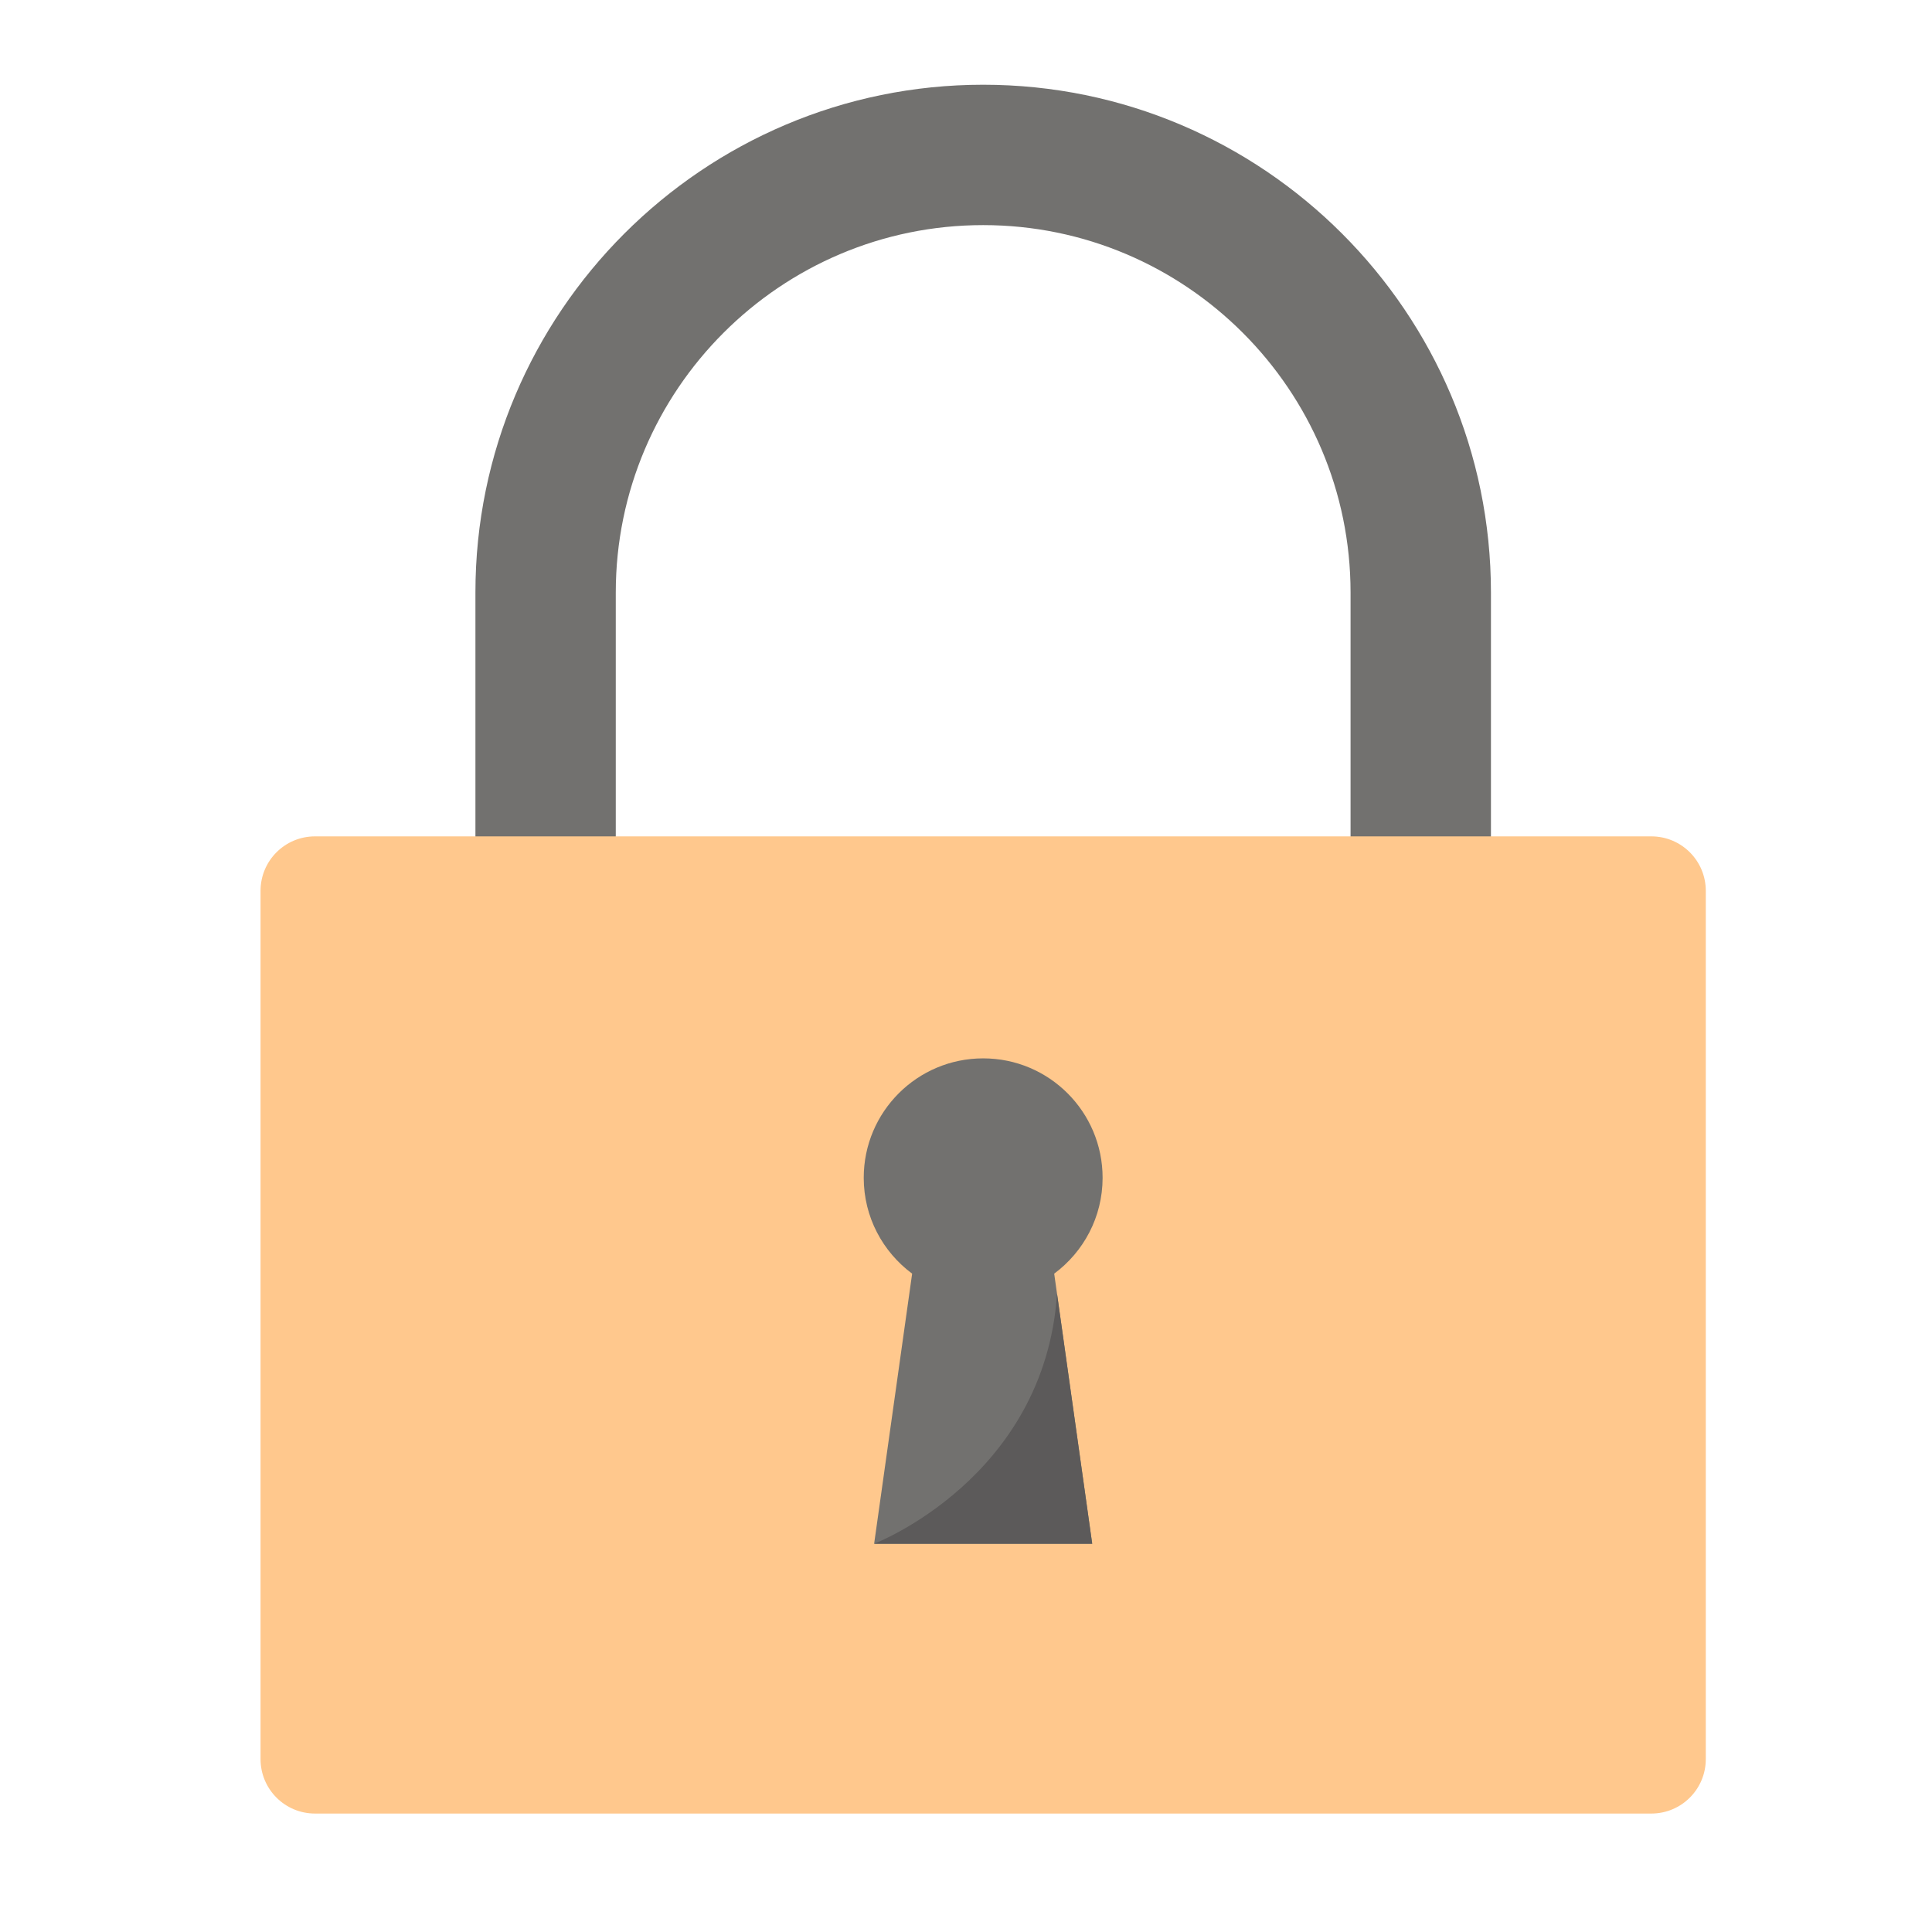
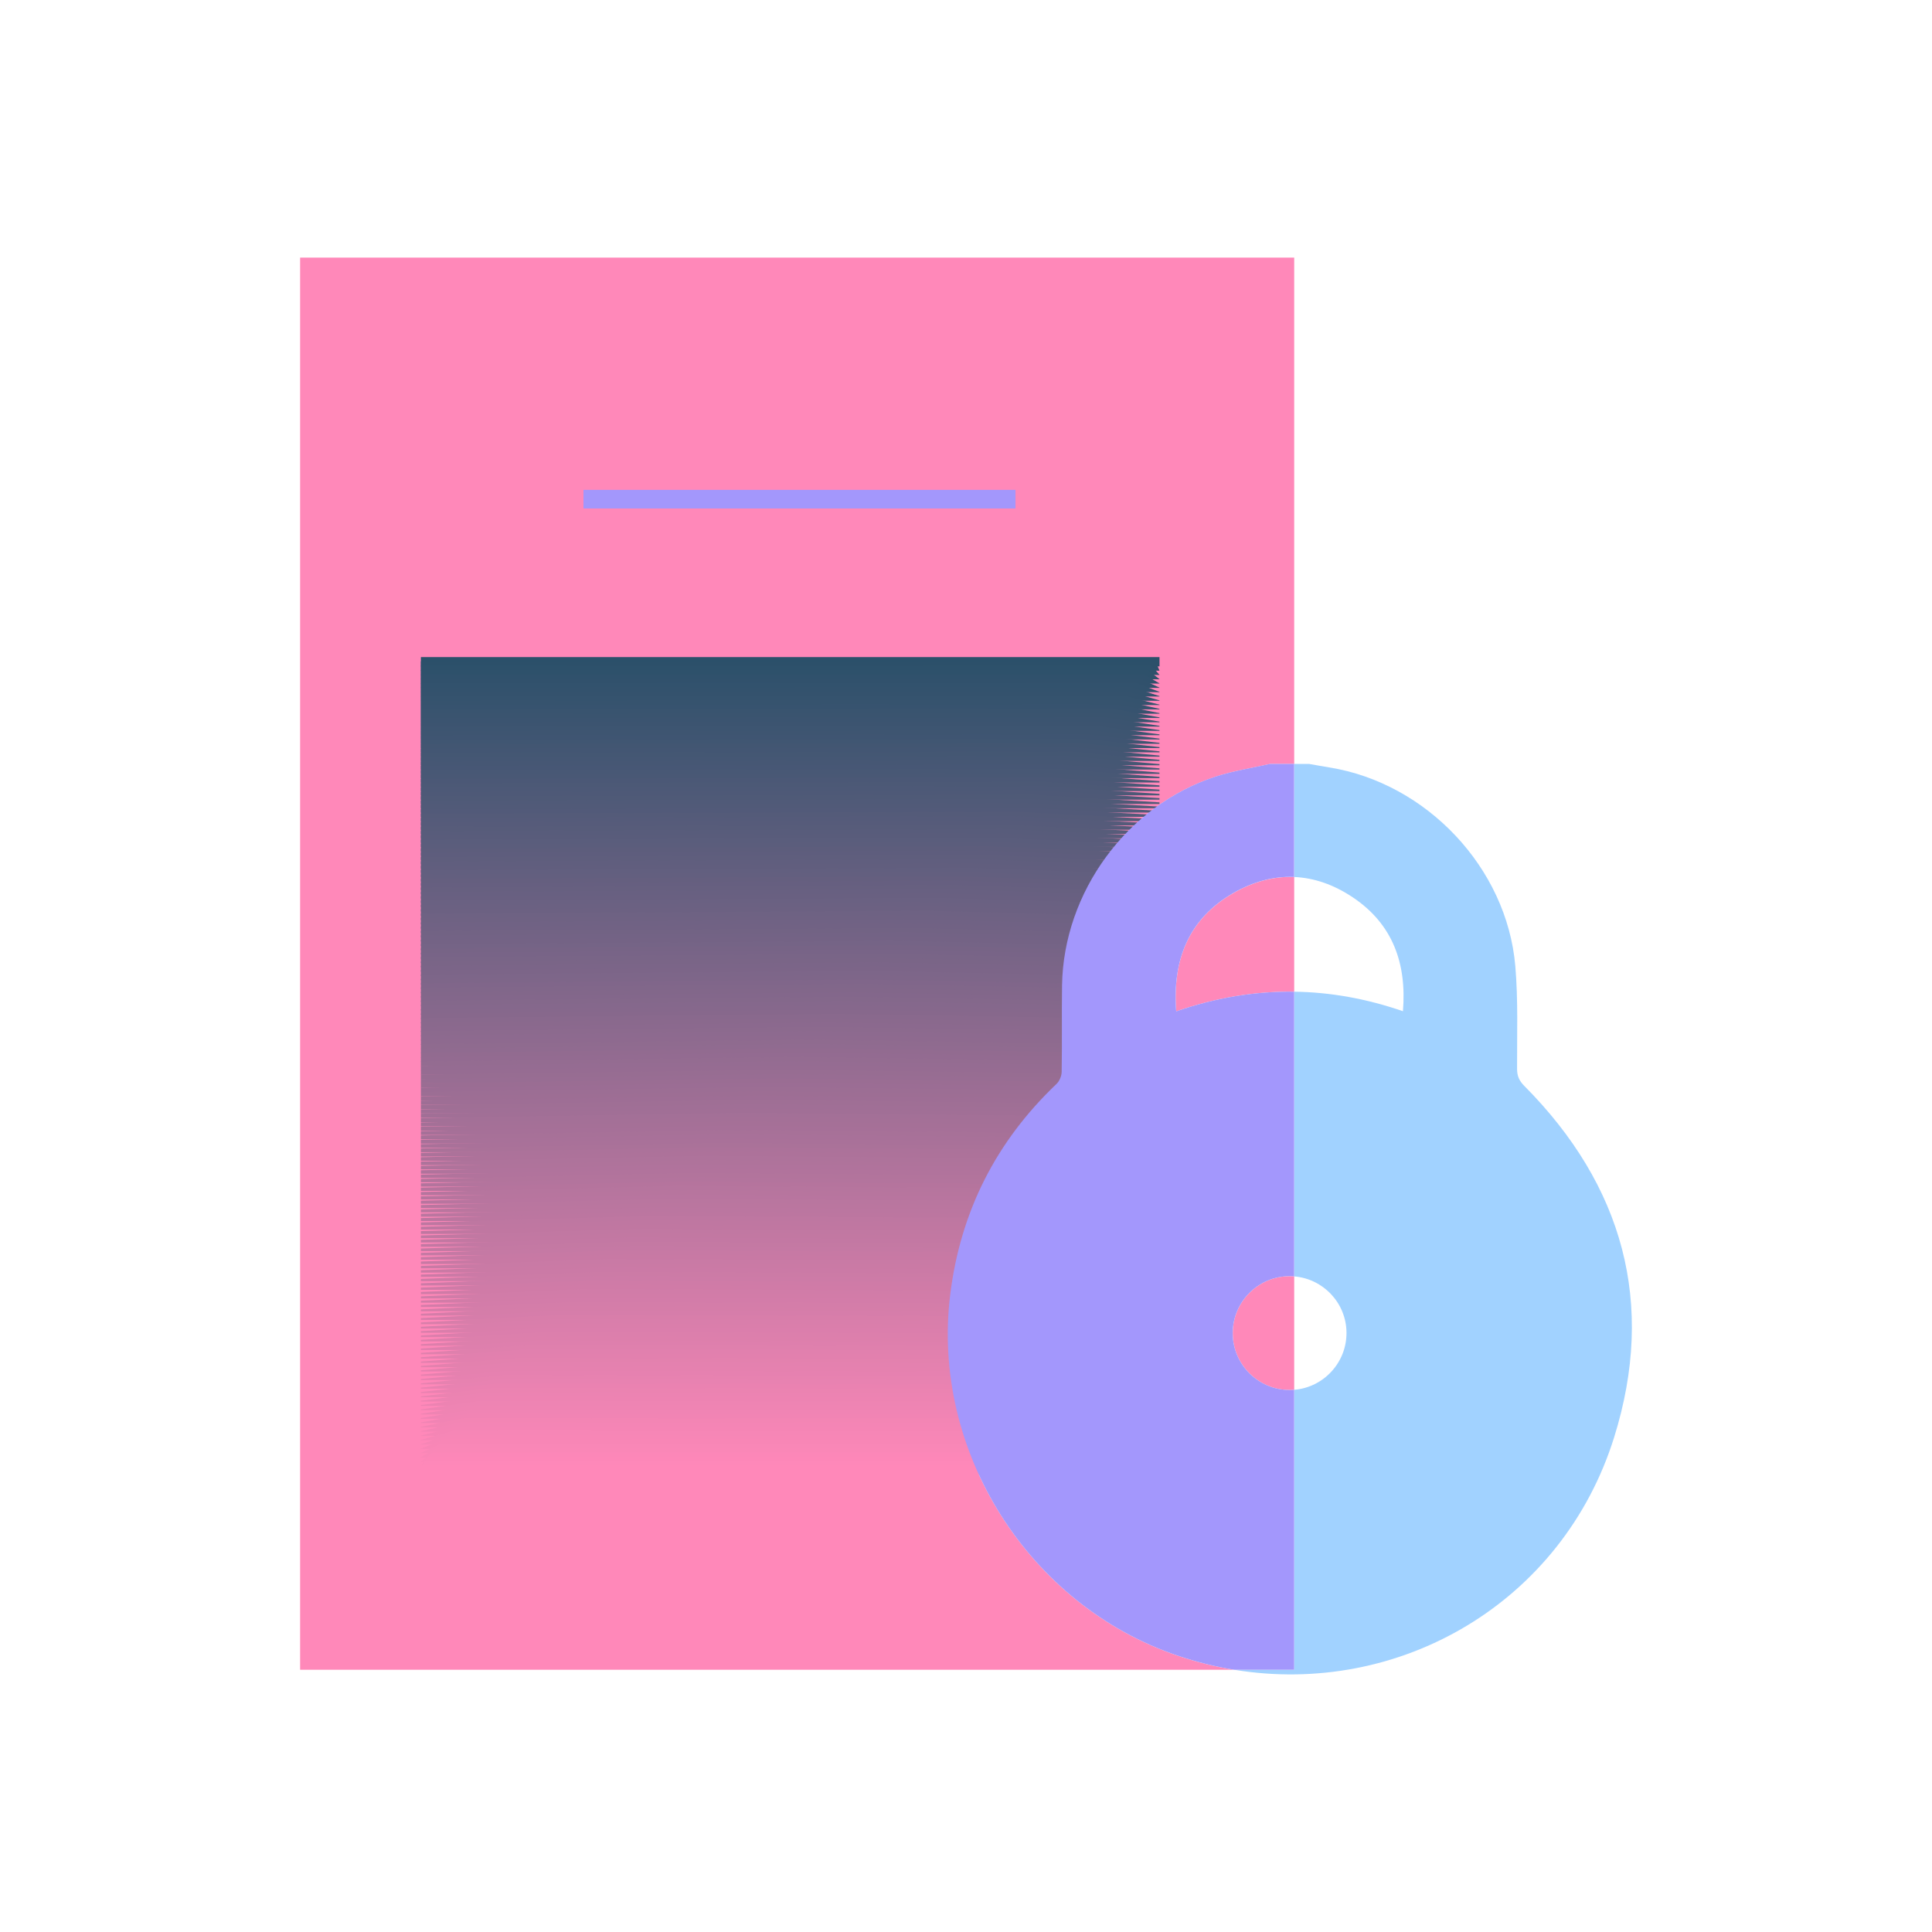
- <svg xmlns="http://www.w3.org/2000/svg" version="1.1" x="0px" y="0px" viewBox="0 0 1122 1122" style="enable-background:new 0 0 1122 1122;" xml:space="preserve">
+ <svg xmlns="http://www.w3.org/2000/svg" version="1.1" id="Capa_1" x="0px" y="0px" viewBox="0 0 900 900" style="enable-background:new 0 0 900 900;" xml:space="preserve">
  <style type="text/css">
- 	.st0{fill:#72716F;}
- 	.st1{fill:#FFC88D;}
- 	.st2{fill:#5C5A5A;}
+ 	.st0{fill:#FF88B9;}
+ 	.st1{fill:#A397FC;}
+ 	.st2{fill:#2B506A;}
+ 	.st3{fill:#2C506A;}
+ 	.st4{fill:#2D516B;}
+ 	.st5{fill:#2E516B;}
+ 	.st6{fill:#30516C;}
+ 	.st7{fill:#31516C;}
+ 	.st8{fill:#32526D;}
+ 	.st9{fill:#33526D;}
+ 	.st10{fill:#34526D;}
+ 	.st11{fill:#35536E;}
+ 	.st12{fill:#36536E;}
+ 	.st13{fill:#37536F;}
+ 	.st14{fill:#39546F;}
+ 	.st15{fill:#3A546F;}
+ 	.st16{fill:#3B5470;}
+ 	.st17{fill:#3C5470;}
+ 	.st18{fill:#3D5571;}
+ 	.st19{fill:#3E5571;}
+ 	.st20{fill:#3F5572;}
+ 	.st21{fill:#405672;}
+ 	.st22{fill:#425672;}
+ 	.st23{fill:#435673;}
+ 	.st24{fill:#445773;}
+ 	.st25{fill:#455774;}
+ 	.st26{fill:#465774;}
+ 	.st27{fill:#475775;}
+ 	.st28{fill:#485875;}
+ 	.st29{fill:#495875;}
+ 	.st30{fill:#4B5876;}
+ 	.st31{fill:#4C5976;}
+ 	.st32{fill:#4D5977;}
+ 	.st33{fill:#4E5977;}
+ 	.st34{fill:#4F5A77;}
+ 	.st35{fill:#505A78;}
+ 	.st36{fill:#515A78;}
+ 	.st37{fill:#525A79;}
+ 	.st38{fill:#545B79;}
+ 	.st39{fill:#555B7A;}
+ 	.st40{fill:#565B7A;}
+ 	.st41{fill:#575C7A;}
+ 	.st42{fill:#585C7B;}
+ 	.st43{fill:#595C7B;}
+ 	.st44{fill:#5A5D7C;}
+ 	.st45{fill:#5B5D7C;}
+ 	.st46{fill:#5D5D7C;}
+ 	.st47{fill:#5E5D7D;}
+ 	.st48{fill:#5F5E7D;}
+ 	.st49{fill:#605E7E;}
+ 	.st50{fill:#615E7E;}
+ 	.st51{fill:#625F7F;}
+ 	.st52{fill:#635F7F;}
+ 	.st53{fill:#655F7F;}
+ 	.st54{fill:#665F80;}
+ 	.st55{fill:#676080;}
+ 	.st56{fill:#686081;}
+ 	.st57{fill:#696081;}
+ 	.st58{fill:#6A6182;}
+ 	.st59{fill:#6B6182;}
+ 	.st60{fill:#6C6182;}
+ 	.st61{fill:#6E6283;}
+ 	.st62{fill:#6F6283;}
+ 	.st63{fill:#706284;}
+ 	.st64{fill:#716284;}
+ 	.st65{fill:#726384;}
+ 	.st66{fill:#736385;}
+ 	.st67{fill:#746385;}
+ 	.st68{fill:#756486;}
+ 	.st69{fill:#776486;}
+ 	.st70{fill:#786487;}
+ 	.st71{fill:#796587;}
+ 	.st72{fill:#7A6587;}
+ 	.st73{fill:#7B6588;}
+ 	.st74{fill:#7C6588;}
+ 	.st75{fill:#7D6689;}
+ 	.st76{fill:#7E6689;}
+ 	.st77{fill:#80668A;}
+ 	.st78{fill:#81678A;}
+ 	.st79{fill:#82678A;}
+ 	.st80{fill:#83678B;}
+ 	.st81{fill:#84688B;}
+ 	.st82{fill:#85688C;}
+ 	.st83{fill:#86688C;}
+ 	.st84{fill:#87688C;}
+ 	.st85{fill:#89698D;}
+ 	.st86{fill:#8A698D;}
+ 	.st87{fill:#8B698E;}
+ 	.st88{fill:#8C6A8E;}
+ 	.st89{fill:#8D6A8F;}
+ 	.st90{fill:#8E6A8F;}
+ 	.st91{fill:#8F6B8F;}
+ 	.st92{fill:#906B90;}
+ 	.st93{fill:#926B90;}
+ 	.st94{fill:#936B91;}
+ 	.st95{fill:#946C91;}
+ 	.st96{fill:#956C92;}
+ 	.st97{fill:#966C92;}
+ 	.st98{fill:#976D92;}
+ 	.st99{fill:#986D93;}
+ 	.st100{fill:#9A6D93;}
+ 	.st101{fill:#9B6D94;}
+ 	.st102{fill:#9C6E94;}
+ 	.st103{fill:#9D6E94;}
+ 	.st104{fill:#9E6E95;}
+ 	.st105{fill:#9F6F95;}
+ 	.st106{fill:#A06F96;}
+ 	.st107{fill:#A16F96;}
+ 	.st108{fill:#A37097;}
+ 	.st109{fill:#A47097;}
+ 	.st110{fill:#A57097;}
+ 	.st111{fill:#A67098;}
+ 	.st112{fill:#A77198;}
+ 	.st113{fill:#A87199;}
+ 	.st114{fill:#A97199;}
+ 	.st115{fill:#AA7299;}
+ 	.st116{fill:#AC729A;}
+ 	.st117{fill:#AD729A;}
+ 	.st118{fill:#AE739B;}
+ 	.st119{fill:#AF739B;}
+ 	.st120{fill:#B0739C;}
+ 	.st121{fill:#B1739C;}
+ 	.st122{fill:#B2749C;}
+ 	.st123{fill:#B3749D;}
+ 	.st124{fill:#B5749D;}
+ 	.st125{fill:#B6759E;}
+ 	.st126{fill:#B7759E;}
+ 	.st127{fill:#B8759F;}
+ 	.st128{fill:#B9769F;}
+ 	.st129{fill:#BA769F;}
+ 	.st130{fill:#BB76A0;}
+ 	.st131{fill:#BC76A0;}
+ 	.st132{fill:#BE77A1;}
+ 	.st133{fill:#BF77A1;}
+ 	.st134{fill:#C077A1;}
+ 	.st135{fill:#C178A2;}
+ 	.st136{fill:#C278A2;}
+ 	.st137{fill:#C378A3;}
+ 	.st138{fill:#C479A3;}
+ 	.st139{fill:#C579A4;}
+ 	.st140{fill:#C779A4;}
+ 	.st141{fill:#C879A4;}
+ 	.st142{fill:#C97AA5;}
+ 	.st143{fill:#CA7AA5;}
+ 	.st144{fill:#CB7AA6;}
+ 	.st145{fill:#CC7BA6;}
+ 	.st146{fill:#CD7BA7;}
+ 	.st147{fill:#CF7BA7;}
+ 	.st148{fill:#D07BA7;}
+ 	.st149{fill:#D17CA8;}
+ 	.st150{fill:#D27CA8;}
+ 	.st151{fill:#D37CA9;}
+ 	.st152{fill:#D47DA9;}
+ 	.st153{fill:#D57DA9;}
+ 	.st154{fill:#D67DAA;}
+ 	.st155{fill:#D87EAA;}
+ 	.st156{fill:#D97EAB;}
+ 	.st157{fill:#DA7EAB;}
+ 	.st158{fill:#DB7EAC;}
+ 	.st159{fill:#DC7FAC;}
+ 	.st160{fill:#DD7FAC;}
+ 	.st161{fill:#DE7FAD;}
+ 	.st162{fill:#DF80AD;}
+ 	.st163{fill:#E180AE;}
+ 	.st164{fill:#E280AE;}
+ 	.st165{fill:#E381AE;}
+ 	.st166{fill:#E481AF;}
+ 	.st167{fill:#E581AF;}
+ 	.st168{fill:#E681B0;}
+ 	.st169{fill:#E782B0;}
+ 	.st170{fill:#E882B1;}
+ 	.st171{fill:#EA82B1;}
+ 	.st172{fill:#EB83B1;}
+ 	.st173{fill:#EC83B2;}
+ 	.st174{fill:#ED83B2;}
+ 	.st175{fill:#EE84B3;}
+ 	.st176{fill:#EF84B3;}
+ 	.st177{fill:#F084B4;}
+ 	.st178{fill:#F184B4;}
+ 	.st179{fill:#F385B4;}
+ 	.st180{fill:#F485B5;}
+ 	.st181{fill:#F585B5;}
+ 	.st182{fill:#F686B6;}
+ 	.st183{fill:#F786B6;}
+ 	.st184{fill:#F886B6;}
+ 	.st185{fill:#F987B7;}
+ 	.st186{fill:#FA87B7;}
+ 	.st187{fill:#FC87B8;}
+ 	.st188{fill:#FD87B8;}
+ 	.st189{fill:#FE88B9;}
+ 	.st190{fill:#A1D2FF;}
</style>
-   <g id="BG">
- </g>
-   <g id="Object">
+   <g>
+     <path class="st0" d="M602.89,120v235.87h-11.25c-8.44,1.93-17.07,3.2-25.27,5.89c-41.35,13.42-70.96,53.86-71.6,97.36   c-0.19,13.39,0.04,26.79-0.17,40.18c-0.02,1.9-1,4.31-2.38,5.63c-28.2,26.81-44.75,59.46-49.53,98.05   c-9.07,72.99,36.42,144.98,106.29,168.42c8.61,2.9,17.29,5.04,25.95,6.45H139.8V120H602.89z" />
+     <path class="st0" d="M602.89,408.54v53.43c-18.26-0.26-36.57,2.79-54.96,9.15c-1.82-24,5.8-43.17,26.7-55.14   C583.99,410.62,593.49,408.15,602.89,408.54z" />
+     <path class="st0" d="M600.77,594.49c0.71,0,1.43,0.04,2.12,0.11v52.82c-0.65,0.07-1.3,0.09-1.97,0.09   c-14.65,0.09-26.64-11.79-26.66-26.42C574.21,606.43,586.14,594.49,600.77,594.49z" />
+     <rect x="271.8" y="228.2" class="st1" width="201.25" height="8.66" />
    <g>
-       <g id="XMLID_38_">
-         <g id="XMLID_42_">
-           <g id="XMLID_45_">
-             <path id="XMLID_49_" class="st0" d="M865.85,613.63h-81.52V344.09c0-117.65-95.71-213.36-213.36-213.36       s-213.36,95.71-213.36,213.36v269.55h-81.51V344.09c0-162.6,132.28-294.88,294.88-294.88s294.88,132.28,294.88,294.88V613.63z" />
-           </g>
-           <g id="XMLID_43_">
-             <path id="XMLID_44_" class="st1" d="M990.63,1021.6c0,17.46-14.15,31.61-31.61,31.61h-776.1c-17.46,0-31.61-14.15-31.61-31.61       V517.33c0-17.46,14.15-31.61,31.61-31.61h776.1c17.46,0,31.61,14.15,31.61,31.61V1021.6z" />
-           </g>
-         </g>
-       </g>
-       <path class="st0" d="M640.33,684c0-38.31-31.05-69.36-69.36-69.36c-38.31,0-69.36,31.05-69.36,69.36    c0,22.84,11.08,43.03,28.11,55.67l-22.07,156.84h126.64l-22.07-156.84C629.25,727.04,640.33,706.84,640.33,684z" />
-       <path class="st2" d="M507.65,896.51c0,0,98.96-37.86,106.22-145.12l20.42,145.12H507.65z" />
+       <rect x="196.07" y="306.1" class="st2" width="344.07" height="4.33" />
+       <polygon class="st3" points="538.3,308.1 540.13,312.4 540.13,312.43 196.07,312.43 196.07,308.12   " />
+       <polygon class="st4" points="536.47,310.1 540.13,314.38 540.13,314.43 196.07,314.43 196.07,310.15   " />
+       <polygon class="st5" points="534.64,312.11 540.13,316.36 540.13,316.43 196.07,316.43 196.07,312.18   " />
+       <polygon class="st6" points="532.81,314.11 540.13,318.34 540.13,318.44 196.07,318.44 196.07,314.2   " />
+       <polygon class="st7" points="530.98,316.11 540.13,320.32 540.13,320.44 196.07,320.44 196.07,316.23   " />
+       <polygon class="st8" points="529.15,318.11 540.13,322.3 540.13,322.44 196.07,322.44 196.07,318.25   " />
+       <polygon class="st9" points="527.32,320.12 540.13,324.28 540.13,324.45 196.07,324.45 196.07,320.28   " />
+       <polygon class="st10" points="525.49,322.12 540.13,326.26 540.13,326.45 196.07,326.45 196.07,322.3   " />
+       <polygon class="st11" points="523.66,324.12 540.13,328.24 540.13,328.45 196.07,328.45 196.07,324.33   " />
+       <polygon class="st12" points="521.83,326.13 540.13,330.22 540.13,330.45 196.07,330.45 196.07,326.36   " />
+       <polygon class="st13" points="520,328.13 540.13,332.2 540.13,332.46 196.07,332.46 196.07,328.38   " />
+       <polygon class="st14" points="518.17,330.13 540.13,334.18 540.13,334.46 196.07,334.46 196.07,330.41   " />
+       <polygon class="st15" points="516.34,332.13 540.13,336.16 540.13,336.46 196.07,336.46 196.07,332.43   " />
+       <polygon class="st16" points="514.51,334.14 540.13,338.14 540.13,338.47 196.07,338.47 196.07,334.46   " />
+       <polygon class="st17" points="512.68,336.14 540.13,340.12 540.13,340.47 196.07,340.47 196.07,336.48   " />
+       <polygon class="st18" points="510.85,338.14 540.13,342.1 540.13,342.47 196.07,342.47 196.07,338.51   " />
+       <polygon class="st19" points="509.02,340.15 540.13,344.08 540.13,344.47 196.07,344.47 196.07,340.54   " />
+       <polygon class="st20" points="507.19,342.15 540.13,346.06 540.13,346.48 196.07,346.48 196.07,342.56   " />
+       <polygon class="st21" points="505.36,344.15 540.13,348.03 540.13,348.48 196.07,348.48 196.07,344.59   " />
+       <polygon class="st22" points="503.53,346.15 540.13,350.01 540.13,350.48 196.07,350.48 196.07,346.61   " />
+       <polygon class="st23" points="501.7,348.16 540.13,351.99 540.13,352.48 196.07,352.48 196.07,348.64   " />
+       <polygon class="st24" points="499.87,350.16 540.13,353.97 540.13,354.49 196.07,354.49 196.07,350.67   " />
+       <polygon class="st25" points="498.04,352.16 540.13,355.95 540.13,356.49 196.07,356.49 196.07,352.69   " />
+       <polygon class="st26" points="496.21,354.17 540.13,357.93 540.13,358.49 196.07,358.49 196.07,354.72   " />
+       <polygon class="st27" points="494.38,356.17 540.13,359.91 540.13,360.5 196.07,360.5 196.07,356.74   " />
+       <polygon class="st28" points="492.55,358.17 540.13,361.89 540.13,362.5 196.07,362.5 196.07,358.77   " />
+       <polygon class="st29" points="490.72,360.17 540.13,363.87 540.13,364.5 196.07,364.5 196.07,360.79   " />
+       <polygon class="st30" points="488.89,362.18 540.13,365.85 540.13,366.5 196.07,366.5 196.07,362.82   " />
+       <polygon class="st31" points="487.06,364.18 540.13,367.83 540.13,368.51 196.07,368.51 196.07,364.85   " />
+       <polygon class="st32" points="485.23,366.18 540.13,369.81 540.13,370.51 196.07,370.51 196.07,366.87   " />
+       <polygon class="st33" points="483.4,368.18 540.13,371.79 540.13,372.51 196.07,372.51 196.07,368.9   " />
+       <polygon class="st34" points="481.57,370.19 540.13,373.77 540.13,374.52 196.07,374.52 196.07,370.92   " />
+       <polygon class="st35" points="479.74,372.19 540.13,375.75 540.13,376.52 196.07,376.52 196.07,372.95   " />
+       <polygon class="st36" points="477.91,374.19 540.13,377.73 540.13,378.52 196.07,378.52 196.07,374.97   " />
+       <polygon class="st37" points="476.08,376.2 540.13,379.71 540.13,380.52 196.07,380.52 196.07,377   " />
+       <polygon class="st38" points="474.25,378.2 540.13,381.69 540.13,382.53 196.07,382.53 196.07,379.03   " />
+       <polygon class="st39" points="472.42,380.2 540.13,383.67 540.13,384.53 196.07,384.53 196.07,381.05   " />
+       <polygon class="st40" points="470.59,382.2 540.13,385.65 540.13,386.53 196.07,386.53 196.07,383.08   " />
+       <polygon class="st41" points="468.76,384.21 540.13,387.63 540.13,388.53 196.07,388.53 196.07,385.1   " />
+       <polygon class="st42" points="466.93,386.21 540.13,389.61 540.13,390.54 196.07,390.54 196.07,387.13   " />
+       <polygon class="st43" points="465.1,388.21 540.13,391.59 540.13,392.54 196.07,392.54 196.07,389.15   " />
+       <polygon class="st44" points="463.27,390.22 540.13,393.57 540.13,394.54 196.07,394.54 196.07,391.18   " />
+       <polygon class="st45" points="461.44,392.22 540.13,395.55 540.13,396.55 196.07,396.55 196.07,393.21   " />
+       <polygon class="st46" points="459.61,394.22 540.13,397.53 540.13,398.55 196.07,398.55 196.07,395.23   " />
+       <polygon class="st47" points="457.78,396.22 540.13,399.51 540.13,400.55 196.07,400.55 196.07,397.26   " />
+       <polygon class="st48" points="455.95,398.23 540.13,401.49 540.13,402.55 196.07,402.55 196.07,399.28   " />
+       <polygon class="st49" points="454.12,400.23 540.13,403.47 540.13,404.56 196.07,404.56 196.07,401.31   " />
+       <polygon class="st50" points="452.29,402.23 540.13,405.45 540.13,406.56 196.07,406.56 196.07,403.34   " />
+       <polygon class="st51" points="450.46,404.23 540.13,407.43 540.13,408.56 196.07,408.56 196.07,405.36   " />
+       <polygon class="st52" points="448.63,406.24 540.13,409.41 540.13,410.57 196.07,410.57 196.07,407.39   " />
+       <polygon class="st53" points="446.79,408.24 540.13,411.39 540.13,412.57 196.07,412.57 196.07,409.41   " />
+       <polygon class="st54" points="444.96,410.24 540.13,413.37 540.13,414.57 196.07,414.57 196.07,411.44   " />
+       <polygon class="st55" points="443.13,412.25 540.13,415.35 540.13,416.57 196.07,416.57 196.07,413.46   " />
+       <polygon class="st56" points="441.3,414.25 540.13,417.33 540.13,418.58 196.07,418.58 196.07,415.49   " />
+       <polygon class="st57" points="439.47,416.25 540.13,419.31 540.13,420.58 196.07,420.58 196.07,417.52   " />
+       <polygon class="st58" points="437.64,418.25 540.13,421.29 540.13,422.58 196.07,422.58 196.07,419.54   " />
+       <polygon class="st59" points="435.81,420.26 540.13,423.27 540.13,424.58 196.07,424.58 196.07,421.57   " />
+       <polygon class="st60" points="433.98,422.26 540.13,425.25 540.13,426.59 196.07,426.59 196.07,423.59   " />
+       <polygon class="st61" points="432.15,424.26 540.13,427.23 540.13,428.59 196.07,428.59 196.07,425.62   " />
+       <polygon class="st62" points="430.32,426.27 540.13,429.21 540.13,430.59 196.07,430.59 196.07,427.64   " />
+       <polygon class="st63" points="428.49,428.27 540.13,431.19 540.13,432.6 196.07,432.6 196.07,429.67   " />
+       <polygon class="st64" points="426.66,430.27 540.13,433.17 540.13,434.6 196.07,434.6 196.07,431.7   " />
+       <polygon class="st65" points="424.83,432.27 540.13,435.15 540.13,436.6 196.07,436.6 196.07,433.72   " />
+       <polygon class="st66" points="423,434.28 540.13,437.13 540.13,438.6 196.07,438.6 196.07,435.75   " />
+       <polygon class="st67" points="421.17,436.28 540.13,439.11 540.13,440.61 196.07,440.61 196.07,437.77   " />
+       <polygon class="st68" points="419.34,438.28 540.13,441.09 540.13,442.61 196.07,442.61 196.07,439.8   " />
+       <polygon class="st69" points="417.51,440.29 540.13,443.07 540.13,444.61 196.07,444.61 196.07,441.82   " />
+       <polygon class="st70" points="415.68,442.29 540.13,445.05 540.13,446.62 196.07,446.62 196.07,443.85   " />
+       <polygon class="st71" points="413.85,444.29 540.13,447.03 540.13,448.62 196.07,448.62 196.07,445.88   " />
+       <polygon class="st72" points="412.02,446.29 540.13,449.01 540.13,450.62 196.07,450.62 196.07,447.9   " />
+       <polygon class="st73" points="410.19,448.3 540.13,450.98 540.13,452.62 196.07,452.62 196.07,449.93   " />
+       <polygon class="st74" points="408.36,450.3 540.13,452.96 540.13,454.63 196.07,454.63 196.07,451.95   " />
+       <polygon class="st75" points="406.53,452.3 540.13,454.94 540.13,456.63 196.07,456.63 196.07,453.98   " />
+       <polygon class="st76" points="404.7,454.3 540.13,456.92 540.13,458.63 196.07,458.63 196.07,456.01   " />
+       <polygon class="st77" points="402.87,456.31 540.13,458.9 540.13,460.64 196.07,460.64 196.07,458.03   " />
+       <polygon class="st78" points="401.04,458.31 540.13,460.88 540.13,462.64 196.07,462.64 196.07,460.06   " />
+       <polygon class="st79" points="399.21,460.31 540.13,462.86 540.13,464.64 196.07,464.64 196.07,462.08   " />
+       <polygon class="st80" points="397.38,462.32 540.13,464.84 540.13,466.64 196.07,466.64 196.07,464.11   " />
+       <polygon class="st81" points="395.55,464.32 540.13,466.82 540.13,468.65 196.07,468.65 196.07,466.13   " />
+       <polygon class="st82" points="393.72,466.32 540.13,468.8 540.13,470.65 196.07,470.65 196.07,468.16   " />
+       <polygon class="st83" points="391.89,468.32 540.13,470.78 540.13,472.65 196.07,472.65 196.07,470.19   " />
+       <polygon class="st84" points="390.06,470.33 540.13,472.76 540.13,474.65 196.07,474.65 196.07,472.21   " />
+       <polygon class="st85" points="388.23,472.33 540.13,474.74 540.13,476.66 196.07,476.66 196.07,474.24   " />
+       <polygon class="st86" points="386.4,474.33 540.13,476.72 540.13,478.66 196.07,478.66 196.07,476.26   " />
+       <polygon class="st87" points="384.57,476.34 540.13,478.7 540.13,480.66 196.07,480.66 196.07,478.29   " />
+       <polygon class="st88" points="382.74,478.34 540.13,480.68 540.13,482.67 196.07,482.67 196.07,480.31   " />
+       <polygon class="st89" points="380.91,480.34 540.13,482.66 540.13,484.67 196.07,484.67 196.07,482.34   " />
+       <polygon class="st90" points="379.08,482.34 540.13,484.64 540.13,486.67 196.07,486.67 196.07,484.37   " />
+       <polygon class="st91" points="377.25,484.35 540.13,486.62 540.13,488.67 196.07,488.67 196.07,486.39   " />
+       <polygon class="st92" points="375.42,486.35 540.13,488.6 540.13,490.68 196.07,490.68 196.07,488.42   " />
+       <polygon class="st93" points="373.59,488.35 540.13,490.58 540.13,492.68 196.07,492.68 196.07,490.44   " />
+       <polygon class="st94" points="371.76,490.35 540.13,492.56 540.13,494.68 196.07,494.68 196.07,492.47   " />
+       <polygon class="st95" points="369.93,492.36 540.13,494.54 540.13,496.69 196.07,496.69 196.07,494.49   " />
+       <polygon class="st96" points="368.1,494.36 540.13,496.52 540.13,498.69 196.07,498.69 196.07,496.52   " />
+       <polygon class="st97" points="366.27,496.36 540.13,498.5 540.13,500.69 196.07,500.69 196.07,498.55   " />
+       <polygon class="st98" points="364.44,498.37 540.13,500.48 540.13,502.69 196.07,502.69 196.07,500.57   " />
+       <polygon class="st99" points="362.61,500.37 540.13,502.46 540.13,504.7 196.07,504.7 196.07,502.6   " />
+       <polygon class="st100" points="360.78,502.37 540.13,504.44 540.13,506.7 196.07,506.7 196.07,504.62   " />
+       <polygon class="st101" points="358.95,504.37 540.13,506.42 540.13,508.7 196.07,508.7 196.07,506.65   " />
+       <polygon class="st102" points="357.12,506.38 540.13,508.4 540.13,510.7 196.07,510.7 196.07,508.68   " />
+       <polygon class="st103" points="355.29,508.38 540.13,510.38 540.13,512.71 196.07,512.71 196.07,510.7   " />
+       <polygon class="st104" points="353.46,510.38 540.13,512.36 540.13,514.71 196.07,514.71 196.07,512.73   " />
+       <polygon class="st105" points="351.63,512.39 540.13,514.34 540.13,516.71 196.07,516.71 196.07,514.75   " />
+       <polygon class="st106" points="349.8,514.39 540.13,516.32 540.13,518.72 196.07,518.72 196.07,516.78   " />
+       <polygon class="st107" points="347.97,516.39 540.13,518.3 540.13,520.72 196.07,520.72 196.07,518.8   " />
+       <polygon class="st108" points="346.14,518.39 540.13,520.28 540.13,522.72 196.07,522.72 196.07,520.83   " />
+       <polygon class="st109" points="344.31,520.4 540.13,522.26 540.13,524.72 196.07,524.72 196.07,522.86   " />
+       <polygon class="st110" points="342.48,522.4 540.13,524.24 540.13,526.73 196.07,526.73 196.07,524.88   " />
+       <polygon class="st111" points="340.65,524.4 540.13,526.22 540.13,528.73 196.07,528.73 196.07,526.91   " />
+       <polygon class="st112" points="338.82,526.4 540.13,528.2 540.13,530.73 196.07,530.73 196.07,528.93   " />
+       <polygon class="st113" points="336.99,528.41 540.13,530.18 540.13,532.74 196.07,532.74 196.07,530.96   " />
+       <polygon class="st114" points="335.16,530.41 540.13,532.16 540.13,534.74 196.07,534.74 196.07,532.98   " />
+       <polygon class="st115" points="333.33,532.41 540.13,534.14 540.13,536.74 196.07,536.74 196.07,535.01   " />
+       <polygon class="st116" points="331.5,534.42 540.13,536.12 540.13,538.74 196.07,538.74 196.07,537.04   " />
+       <polygon class="st117" points="329.67,536.42 540.13,538.1 540.13,540.75 196.07,540.75 196.07,539.06   " />
+       <polygon class="st118" points="327.84,538.42 540.13,540.08 540.13,542.75 196.07,542.75 196.07,541.09   " />
+       <polygon class="st119" points="326.01,540.42 540.13,542.06 540.13,544.75 196.07,544.75 196.07,543.11   " />
+       <polygon class="st120" points="324.18,542.43 540.13,544.04 540.13,546.76 196.07,546.76 196.07,545.14   " />
+       <polygon class="st121" points="322.35,544.43 540.13,546.02 540.13,548.76 196.07,548.76 196.07,547.16   " />
+       <polygon class="st122" points="320.52,546.43 540.13,548 540.13,550.76 196.07,550.76 196.07,549.19   " />
+       <polygon class="st123" points="318.69,548.44 540.13,549.98 540.13,552.76 196.07,552.76 196.07,551.22   " />
+       <polygon class="st124" points="316.86,550.44 540.13,551.96 540.13,554.77 196.07,554.77 196.07,553.24   " />
+       <polygon class="st125" points="315.03,552.44 540.13,553.93 540.13,556.77 196.07,556.77 196.07,555.27   " />
+       <polygon class="st126" points="313.2,554.44 540.13,555.91 540.13,558.77 196.07,558.77 196.07,557.29   " />
+       <polygon class="st127" points="311.36,556.45 540.13,557.89 540.13,560.77 196.07,560.77 196.07,559.32   " />
+       <polygon class="st128" points="309.53,558.45 540.13,559.87 540.13,562.78 196.07,562.78 196.07,561.35   " />
+       <polygon class="st129" points="307.7,560.45 540.13,561.85 540.13,564.78 196.07,564.78 196.07,563.37   " />
+       <polygon class="st130" points="305.87,562.46 540.13,563.83 540.13,566.78 196.07,566.78 196.07,565.4   " />
+       <polygon class="st131" points="304.04,564.46 540.13,565.81 540.13,568.79 196.07,568.79 196.07,567.42   " />
+       <polygon class="st132" points="302.21,566.46 540.13,567.79 540.13,570.79 196.07,570.79 196.07,569.45   " />
+       <polygon class="st133" points="300.38,568.46 540.13,569.77 540.13,572.79 196.07,572.79 196.07,571.47   " />
+       <polygon class="st134" points="298.55,570.47 540.13,571.75 540.13,574.79 196.07,574.79 196.07,573.5   " />
+       <polygon class="st135" points="296.72,572.47 540.13,573.73 540.13,576.8 196.07,576.8 196.07,575.53   " />
+       <polygon class="st136" points="294.89,574.47 540.13,575.71 540.13,578.8 196.07,578.8 196.07,577.55   " />
+       <polygon class="st137" points="293.06,576.47 540.13,577.69 540.13,580.8 196.07,580.8 196.07,579.58   " />
+       <polygon class="st138" points="291.23,578.48 540.13,579.67 540.13,582.81 196.07,582.81 196.07,581.6   " />
+       <polygon class="st139" points="289.4,580.48 540.13,581.65 540.13,584.81 196.07,584.81 196.07,583.63   " />
+       <polygon class="st140" points="287.57,582.48 540.13,583.63 540.13,586.81 196.07,586.81 196.07,585.65   " />
+       <polygon class="st141" points="285.74,584.49 540.13,585.61 540.13,588.81 196.07,588.81 196.07,587.68   " />
+       <polygon class="st142" points="283.91,586.49 540.13,587.59 540.13,590.82 196.07,590.82 196.07,589.71   " />
+       <polygon class="st143" points="282.08,588.49 540.13,589.57 540.13,592.82 196.07,592.82 196.07,591.73   " />
+       <polygon class="st144" points="280.25,590.49 540.13,591.55 540.13,594.82 196.07,594.82 196.07,593.76   " />
+       <polygon class="st145" points="278.42,592.5 540.13,593.53 540.13,596.82 196.07,596.82 196.07,595.78   " />
+       <polygon class="st146" points="276.59,594.5 540.13,595.51 540.13,598.83 196.07,598.83 196.07,597.81   " />
+       <polygon class="st147" points="274.76,596.5 540.13,597.49 540.13,600.83 196.07,600.83 196.07,599.83   " />
+       <polygon class="st148" points="272.93,598.51 540.13,599.47 540.13,602.83 196.07,602.83 196.07,601.86   " />
+       <polygon class="st149" points="271.1,600.51 540.13,601.45 540.13,604.84 196.07,604.84 196.07,603.89   " />
+       <polygon class="st150" points="269.27,602.51 540.13,603.43 540.13,606.84 196.07,606.84 196.07,605.91   " />
+       <polygon class="st151" points="267.44,604.51 540.13,605.41 540.13,608.84 196.07,608.84 196.07,607.94   " />
+       <polygon class="st152" points="265.61,606.52 540.13,607.39 540.13,610.84 196.07,610.84 196.07,609.96   " />
+       <polygon class="st153" points="263.78,608.52 540.13,609.37 540.13,612.85 196.07,612.85 196.07,611.99   " />
+       <polygon class="st154" points="261.95,610.52 540.13,611.35 540.13,614.85 196.07,614.85 196.07,614.02   " />
+       <polygon class="st155" points="260.12,612.52 540.13,613.33 540.13,616.85 196.07,616.85 196.07,616.04   " />
+       <polygon class="st156" points="258.29,614.53 540.13,615.31 540.13,618.86 196.07,618.86 196.07,618.07   " />
+       <polygon class="st157" points="256.46,616.53 540.13,617.29 540.13,620.86 196.07,620.86 196.07,620.09   " />
+       <polygon class="st158" points="254.63,618.53 540.13,619.27 540.13,622.86 196.07,622.86 196.07,622.12   " />
+       <polygon class="st159" points="252.8,620.54 540.13,621.25 540.13,624.86 196.07,624.86 196.07,624.14   " />
+       <polygon class="st160" points="250.97,622.54 540.13,623.23 540.13,626.87 196.07,626.87 196.07,626.17   " />
+       <polygon class="st161" points="249.14,624.54 540.13,625.21 540.13,628.87 196.07,628.87 196.07,628.2   " />
+       <polygon class="st162" points="247.31,626.54 540.13,627.19 540.13,630.87 196.07,630.87 196.07,630.22   " />
+       <polygon class="st163" points="245.48,628.55 540.13,629.17 540.13,632.87 196.07,632.87 196.07,632.25   " />
+       <polygon class="st164" points="243.65,630.55 540.13,631.15 540.13,634.88 196.07,634.88 196.07,634.27   " />
+       <polygon class="st165" points="241.82,632.55 540.13,633.13 540.13,636.88 196.07,636.88 196.07,636.3   " />
+       <polygon class="st166" points="239.99,634.56 540.13,635.11 540.13,638.88 196.07,638.88 196.07,638.32   " />
+       <polygon class="st167" points="238.16,636.56 540.13,637.09 540.13,640.89 196.07,640.89 196.07,640.35   " />
+       <polygon class="st168" points="236.33,638.56 540.13,639.07 540.13,642.89 196.07,642.89 196.07,642.38   " />
+       <polygon class="st169" points="234.5,640.56 540.13,641.05 540.13,644.89 196.07,644.89 196.07,644.4   " />
+       <polygon class="st170" points="232.67,642.57 540.13,643.03 540.13,646.89 196.07,646.89 196.07,646.43   " />
+       <polygon class="st171" points="230.84,644.57 540.13,645.01 540.13,648.9 196.07,648.9 196.07,648.45   " />
+       <polygon class="st172" points="229.01,646.57 540.13,646.99 540.13,650.9 196.07,650.9 196.07,650.48   " />
+       <polygon class="st173" points="227.18,648.58 540.13,648.97 540.13,652.9 196.07,652.9 196.07,652.5   " />
+       <polygon class="st174" points="225.35,650.58 540.13,650.95 540.13,654.91 196.07,654.91 196.07,654.53   " />
+       <polygon class="st175" points="223.52,652.58 540.13,652.93 540.13,656.91 196.07,656.91 196.07,656.56   " />
+       <polygon class="st176" points="221.69,654.58 540.13,654.91 540.13,658.91 196.07,658.91 196.07,658.58   " />
+       <polygon class="st177" points="219.86,656.59 540.13,656.88 540.13,660.91 196.07,660.91 196.07,660.61   " />
+       <polygon class="st178" points="218.03,658.59 540.13,658.86 540.13,662.92 196.07,662.92 196.07,662.63   " />
+       <polygon class="st179" points="216.2,660.59 540.13,660.84 540.13,664.92 196.07,664.92 196.07,664.66   " />
+       <polygon class="st180" points="214.37,662.59 540.13,662.82 540.13,666.92 196.07,666.92 196.07,666.69   " />
+       <polygon class="st181" points="212.54,664.6 540.13,664.8 540.13,668.93 196.07,668.93 196.07,668.71   " />
+       <polygon class="st182" points="210.71,666.6 540.13,666.78 540.13,670.93 196.07,670.93 196.07,670.74   " />
+       <polygon class="st183" points="208.88,668.6 540.13,668.76 540.13,672.93 196.07,672.93 196.07,672.76   " />
+       <polygon class="st184" points="207.05,670.61 540.13,670.74 540.13,674.93 196.07,674.93 196.07,674.79   " />
+       <polygon class="st185" points="205.22,672.61 540.13,672.72 540.13,676.94 196.07,676.94 196.07,676.81   " />
+       <polygon class="st186" points="203.39,674.61 540.13,674.7 540.13,678.94 196.07,678.94 196.07,678.84   " />
+       <polygon class="st187" points="201.56,676.61 540.13,676.68 540.13,680.94 196.07,680.94 196.07,680.87   " />
+       <polygon class="st188" points="199.73,678.62 540.13,678.66 540.13,682.94 196.07,682.94 196.07,682.89   " />
+       <polygon class="st189" points="197.9,680.62 540.13,680.64 540.13,684.95 196.07,684.95 196.07,684.92   " />
+       <rect x="196.07" y="682.62" class="st0" width="344.07" height="4.33" />
    </g>
+     <g>
+       <path class="st190" d="M710.09,505.87c-2.34-2.34-3.35-4.52-3.38-7.83c-0.06-15.99,0.54-32.09-0.82-48    c-3.92-45.79-41.35-85.28-86.71-92.55c-3.12-0.5-6.21-1.08-9.33-1.62h-6.97v52.67c9.28,0.39,18.44,3.55,27.31,9.48    c18.63,12.46,25.17,30.84,23.35,53.04c-16.9-5.82-33.76-8.87-50.66-9.09v132.63c13.52,1.08,24.24,12.38,24.37,26.12    c0.13,14-10.67,25.6-24.37,26.7v130.42h-27.98c77.04,12.68,152.95-31.25,177.03-108.3C771.39,607.25,756.09,552.2,710.09,505.87z" />
+     </g>
+     <path class="st1" d="M547.92,471.12c18.39-6.36,36.7-9.41,54.96-9.15v132.63c-0.69-0.06-1.41-0.11-2.12-0.11   c-14.63,0-26.55,11.94-26.51,26.59c0.02,14.63,12.01,26.51,26.66,26.42c0.67,0,1.32-0.02,1.97-0.09v130.42h-27.98   c-8.66-1.41-17.33-3.55-25.95-6.45c-69.87-23.44-115.36-95.43-106.29-168.42c4.78-38.58,21.34-71.24,49.53-98.05   c1.38-1.32,2.36-3.72,2.38-5.63c0.22-13.39-0.02-26.79,0.17-40.18c0.65-43.49,30.25-83.94,71.6-97.36   c8.2-2.68,16.84-3.96,25.27-5.89h11.25v52.67c-9.39-0.39-18.89,2.08-28.26,7.44C553.72,427.95,546.1,447.12,547.92,471.12z" />
  </g>
</svg>
